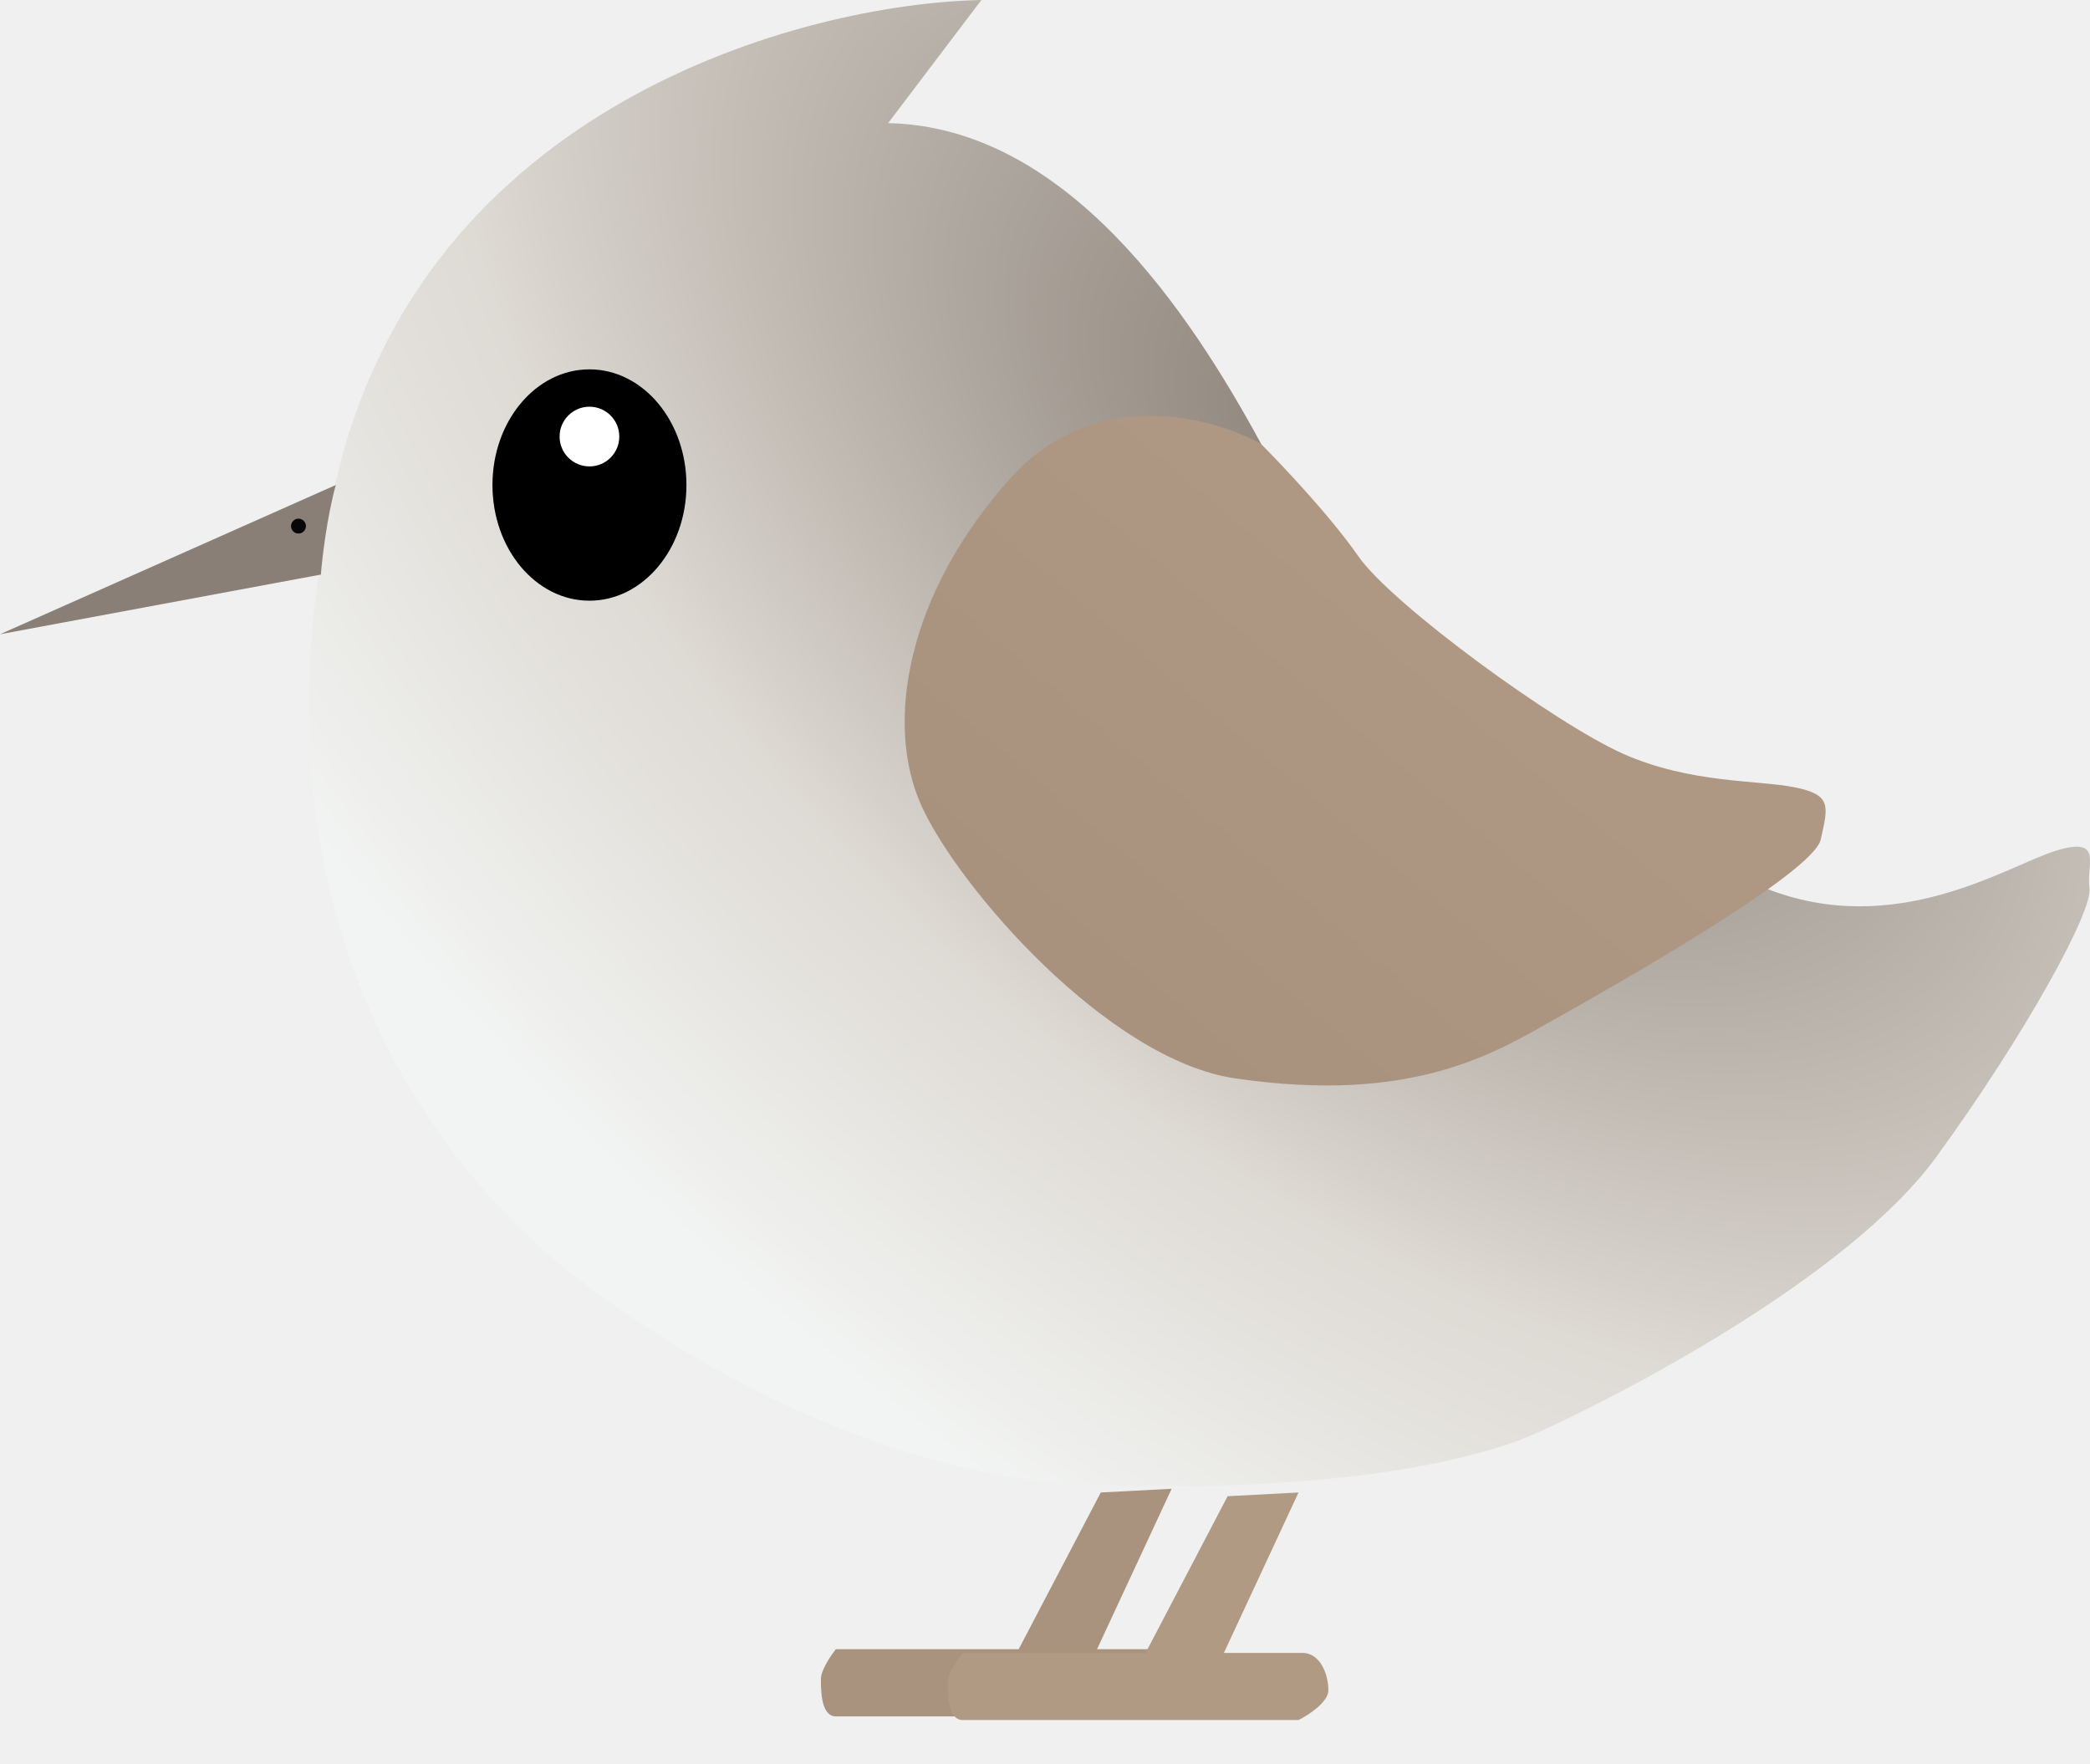
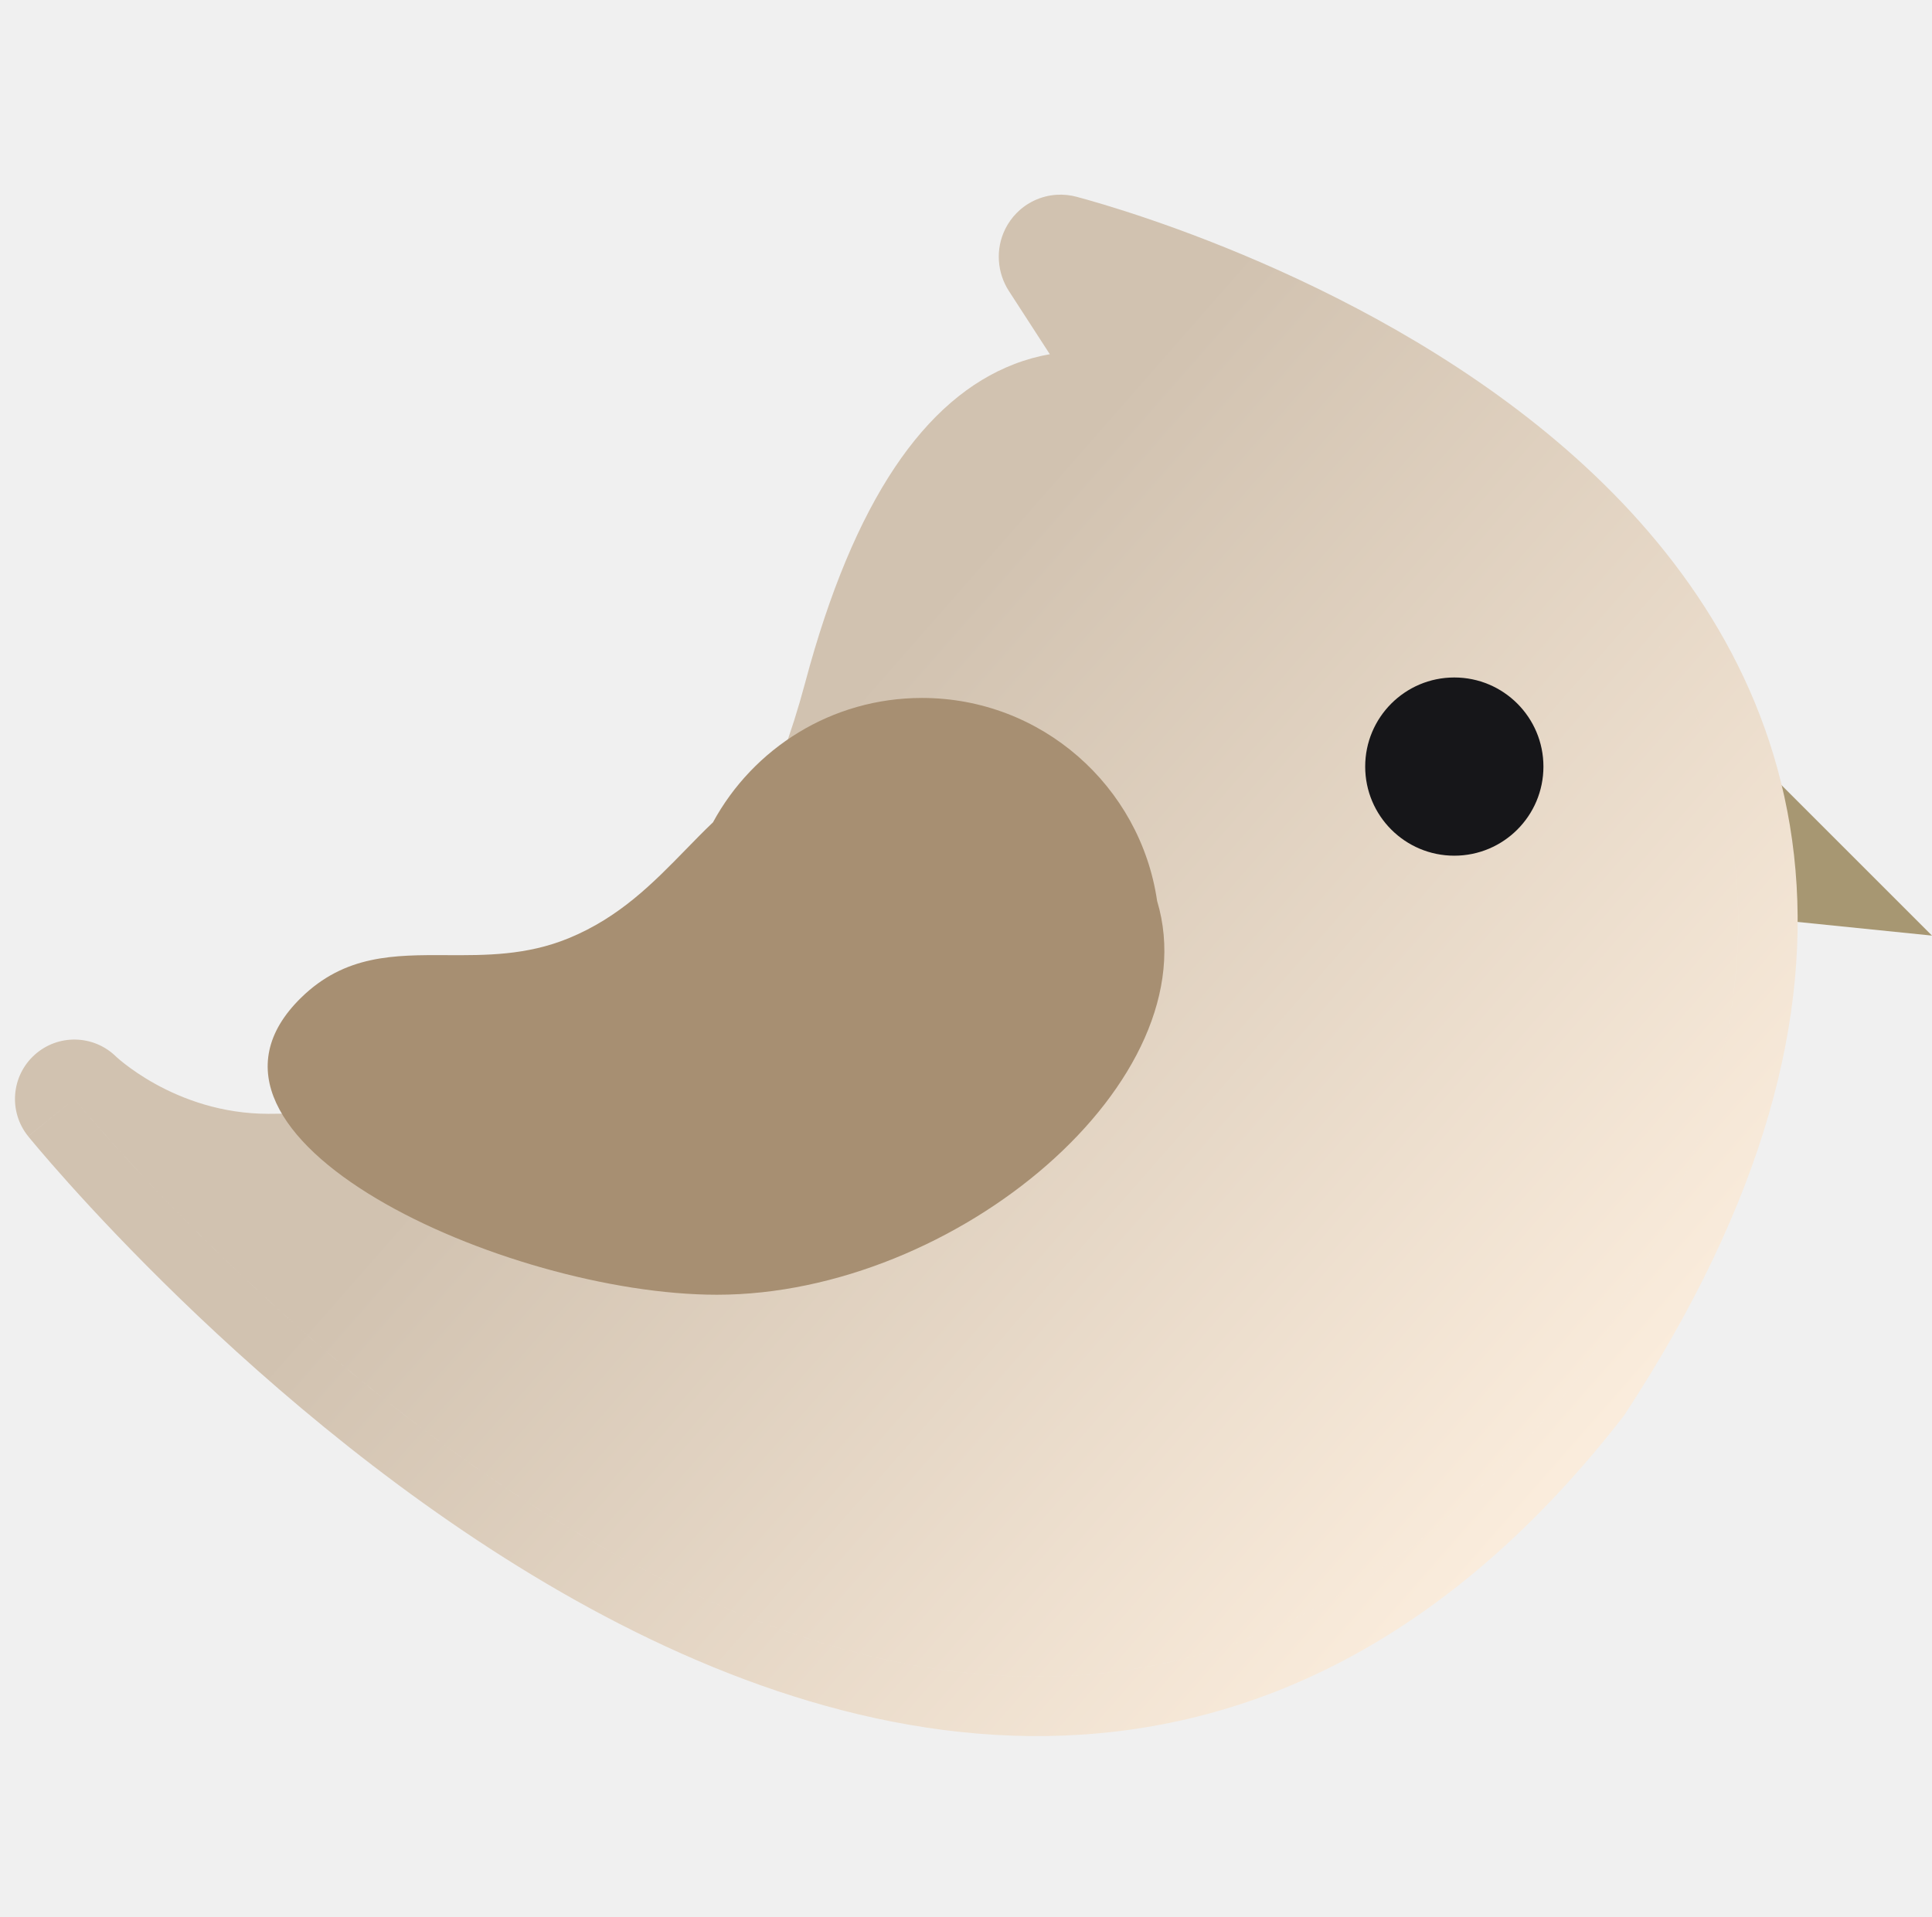
- <svg xmlns="http://www.w3.org/2000/svg" width="32" height="27" viewBox="0 0 32 27" fill="none">
-   <path d="M5.143 7.369C6.468 1.611 12.284 0.057 15.026 0L13.598 1.885C16.34 1.942 18.225 4.799 19.31 6.798C20.11 8.74 25.023 12.796 27.022 13.596C29.022 14.396 30.736 13.254 31.478 13.025C32.221 12.796 31.935 13.254 31.992 13.596C32.05 13.939 31.021 15.824 29.65 17.709C28.279 19.595 24.68 21.423 23.538 21.937C22.395 22.451 20.053 22.851 16.739 22.737C13.426 22.622 10.341 20.737 8.799 19.538C7.256 18.338 3.486 14.568 5.143 7.369Z" fill="url(#paint0_radial_532_20)" />
-   <path d="M15.481 7.312C16.76 5.896 18.566 6.379 19.308 6.798C19.632 7.122 20.382 7.918 20.794 8.512C21.308 9.255 23.821 11.083 24.85 11.54C25.878 11.997 26.906 11.94 27.477 12.054C28.049 12.168 27.992 12.34 27.877 12.854C27.763 13.368 24.735 15.082 23.821 15.596C22.907 16.11 21.651 16.913 18.908 16.51C16.966 16.224 14.681 13.597 14.11 12.34C13.538 11.083 13.881 9.083 15.481 7.312Z" fill="url(#paint1_linear_532_20)" />
-   <path d="M0 9.711L5.141 7.426C5.004 7.929 4.932 8.55 4.913 8.797L0 9.711Z" fill="#897F76" />
-   <circle cx="4.57" cy="8.055" r="0.114" fill="#070707" />
-   <ellipse cx="9.025" cy="7.426" rx="1.485" ry="1.771" fill="black" />
-   <circle cx="9.025" cy="6.684" r="0.457" fill="white" />
-   <path d="M12.798 25.25H15.597L16.854 22.851L17.939 22.794L16.797 25.25H17.996C18.282 25.25 18.396 25.593 18.396 25.821C18.396 26.004 18.092 26.202 17.939 26.279H12.798C12.569 26.279 12.569 25.879 12.569 25.707C12.569 25.57 12.722 25.345 12.798 25.25Z" fill="#AA937E" />
-   <path d="M14.74 25.307H17.54L18.796 22.908L19.882 22.851L18.739 25.307H19.939C20.224 25.307 20.339 25.65 20.339 25.878C20.339 26.061 20.034 26.259 19.882 26.335H14.74C14.512 26.335 14.512 25.936 14.512 25.764C14.512 25.627 14.664 25.402 14.74 25.307Z" fill="#B19A84" />
+ <svg xmlns="http://www.w3.org/2000/svg" width="129" height="128" viewBox="0 0 129 128" fill="none">
+   <path d="M129 62.481L117.099 50.58C117.779 52.973 119.42 60.338 119.514 61.516L129 62.481Z" fill="#A79772" />
+   <path fill-rule="evenodd" clip-rule="evenodd" d="M108.33 94.669L108.429 94.542L108.517 94.408C117.857 80.151 120.985 67.77 119.786 57.099C118.586 46.424 113.126 38.073 106.488 31.748C93.384 19.262 74.963 13.968 71.89 13.143C71.037 12.913 70.025 12.936 69.058 13.392C68.12 13.833 67.491 14.556 67.13 15.274C66.436 16.66 66.593 18.242 67.365 19.436L70.097 23.655C69.32 23.789 68.528 24.005 67.724 24.314C61.776 26.602 57.013 33.394 53.761 45.59C50.078 59.403 42.857 66.438 35.898 70.135C28.786 73.913 21.6 74.382 17.924 74.382C14.795 74.382 12.215 73.404 10.386 72.396C9.476 71.894 8.776 71.396 8.319 71.039C8.091 70.862 7.927 70.721 7.831 70.636C7.783 70.593 7.752 70.565 7.739 70.552L7.735 70.548C6.236 69.088 3.857 69.043 2.304 70.45C0.744 71.863 0.559 74.249 1.883 75.885L4.967 73.39C1.883 75.885 1.884 75.887 1.885 75.888L1.889 75.893L1.901 75.907L1.94 75.955C1.973 75.995 2.02 76.053 2.081 76.127C2.203 76.274 2.381 76.487 2.611 76.758C3.072 77.301 3.746 78.08 4.613 79.046C6.347 80.978 8.862 83.665 12.01 86.715C18.285 92.793 27.173 100.409 37.486 106.335C47.766 112.241 59.791 116.656 72.224 115.841C84.846 115.014 97.313 108.834 108.33 94.669ZM12.559 81.68C7.76 76.842 4.967 73.39 4.967 73.39C4.967 73.39 4.967 73.39 4.967 73.39C5.302 73.803 63.663 145.634 105.197 92.232C120.667 68.62 117.577 51.693 108.558 39.94C117.578 51.693 120.669 68.621 105.199 92.234C72.64 134.095 29.741 99.001 12.559 81.68Z" fill="url(#paint0_linear_3106_3218)" />
+   <path fill-rule="evenodd" clip-rule="evenodd" d="M47.605 54.918C50.291 49.969 55.533 46.61 61.56 46.61C69.538 46.61 76.141 52.498 77.261 60.166C80.85 72.121 63.861 86.464 47.873 86.464C33.791 86.464 10.577 75.948 20.103 66.629C23.04 63.756 26.319 63.771 29.832 63.786C32.426 63.798 35.148 63.811 37.955 62.662C41.374 61.263 43.628 58.951 45.794 56.73C46.396 56.112 46.992 55.501 47.605 54.918Z" fill="#A78F72" />
+   <path d="M97.104 57.144C93.818 57.144 91.154 54.48 91.154 51.193C91.154 47.907 93.818 45.243 97.104 45.243C100.391 45.243 103.055 47.907 103.055 51.193C103.055 54.48 100.391 57.144 97.104 57.144Z" fill="#161619" />
  <defs>
-     <radialGradient id="paint0_radial_532_20" cx="0" cy="0" r="1" gradientUnits="userSpaceOnUse" gradientTransform="translate(21.5759 7.60491) rotate(131.66) scale(18.2956 32.4674)">
-       <stop offset="0.026" stop-color="#897F75" />
-       <stop offset="0.539" stop-color="#DEDAD4" />
-       <stop offset="0.861" stop-color="#F2F4F3" />
-     </radialGradient>
-     <linearGradient id="paint1_linear_532_20" x1="21.879" y1="9.655" x2="17.08" y2="15.367" gradientUnits="userSpaceOnUse">
-       <stop stop-color="#AE9883" />
-       <stop offset="1" stop-color="#A9927D" />
+     <linearGradient id="paint0_linear_3106_3218" x1="49.559" y1="54.778" x2="103.468" y2="102.032" gradientUnits="userSpaceOnUse">
+       <stop stop-color="#D1C2B0" />
+       <stop offset="1" stop-color="#FBEDDD" />
    </linearGradient>
  </defs>
</svg>
